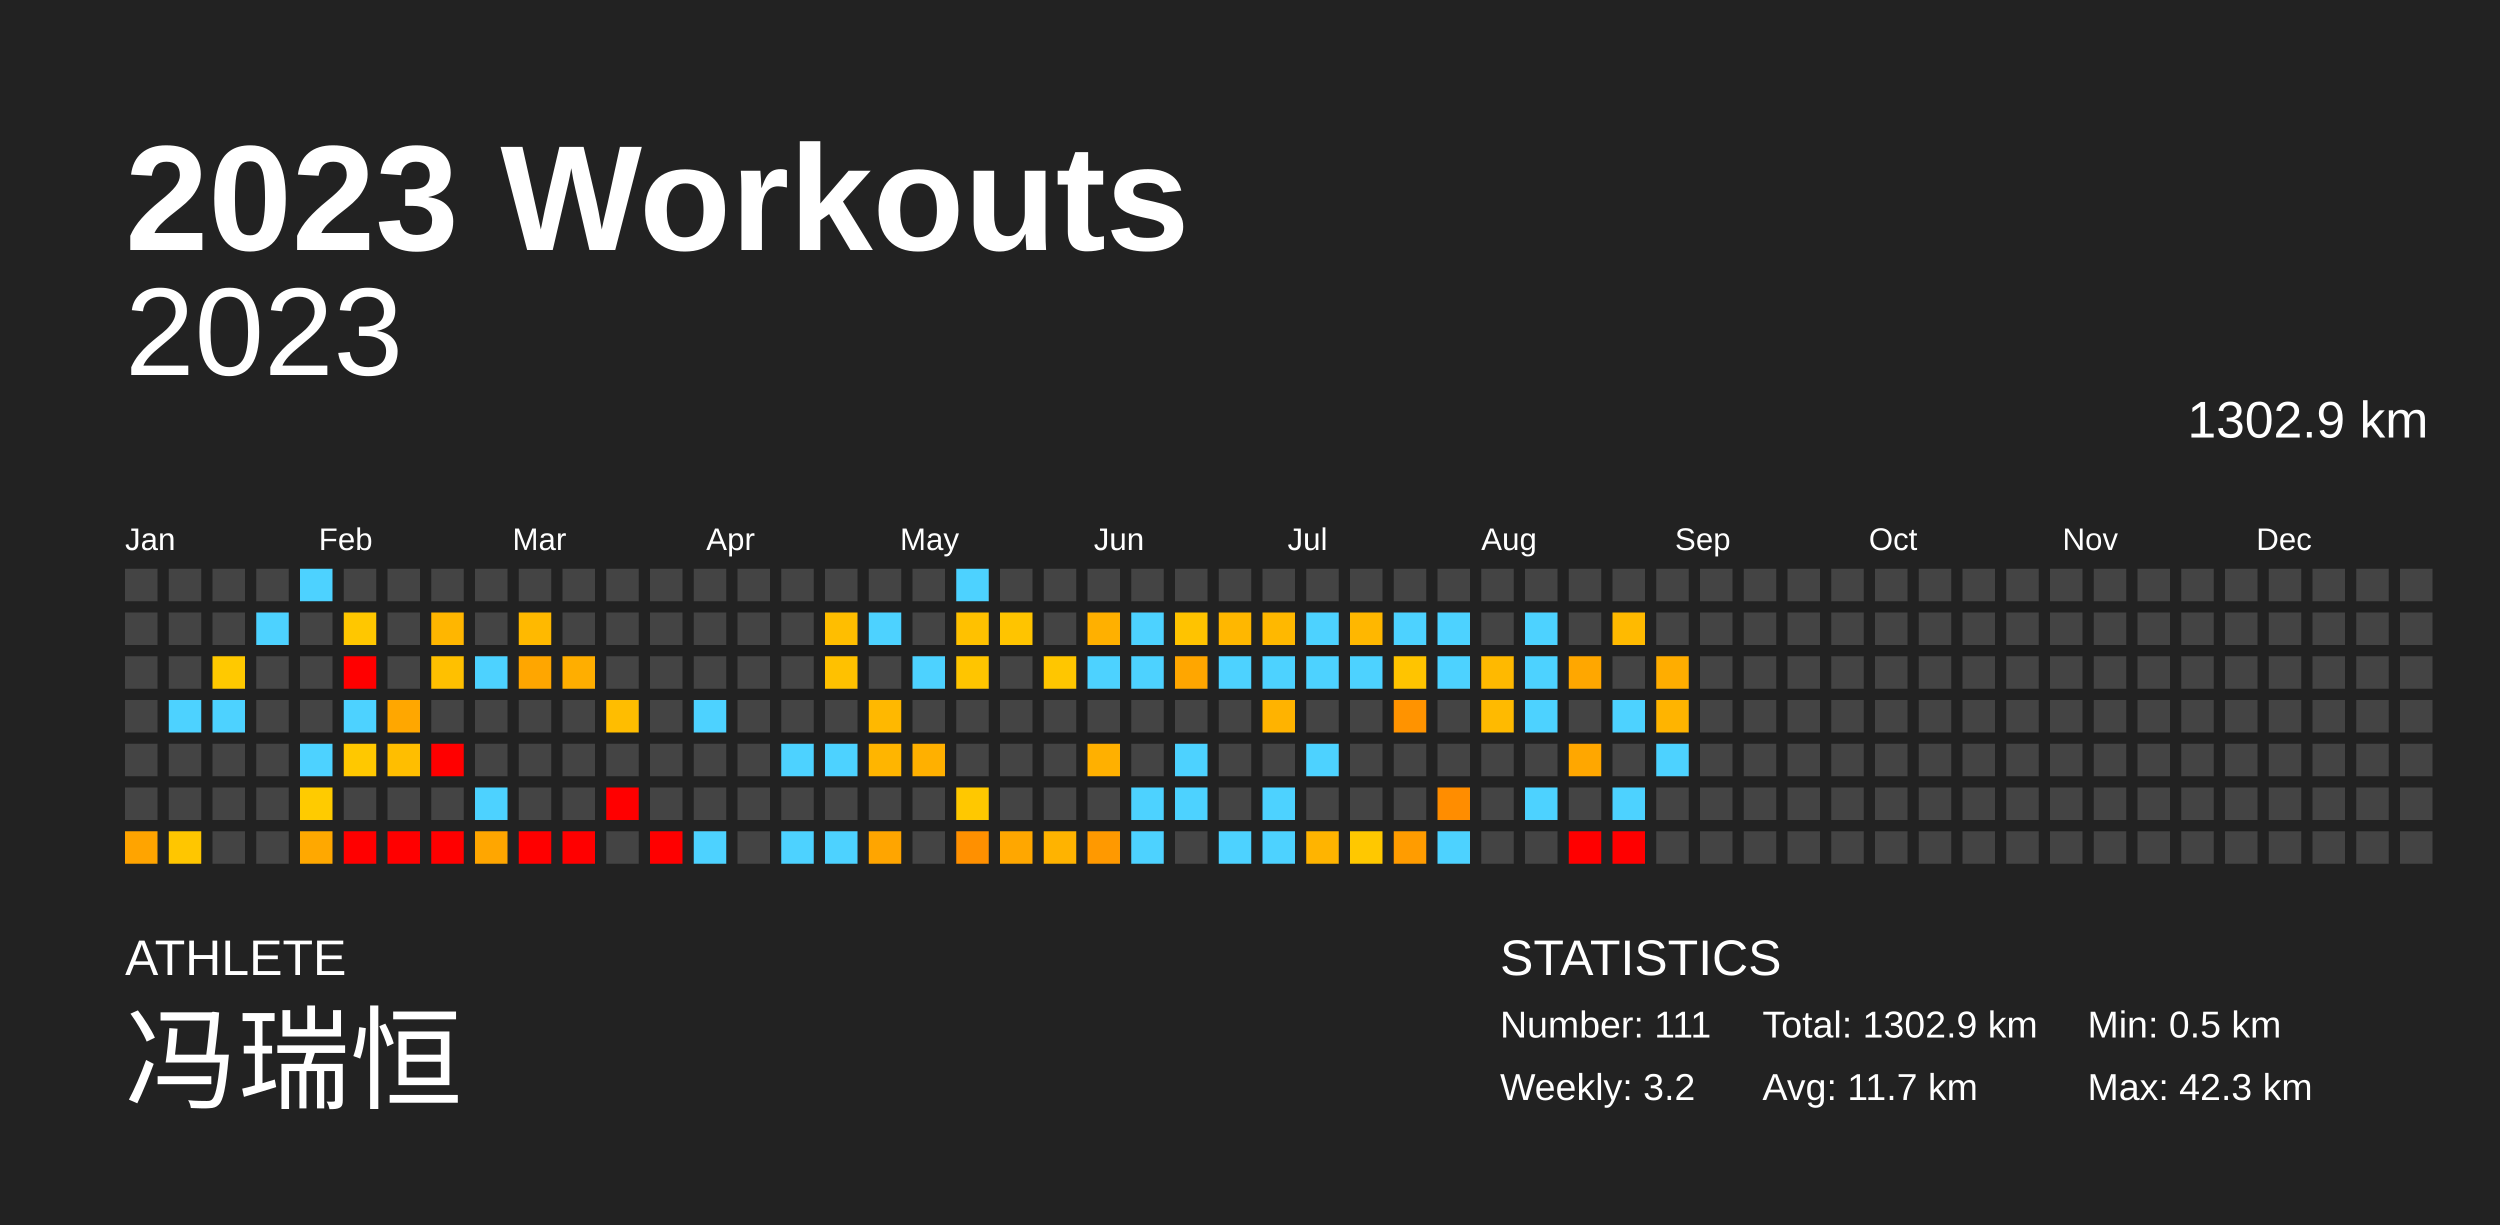
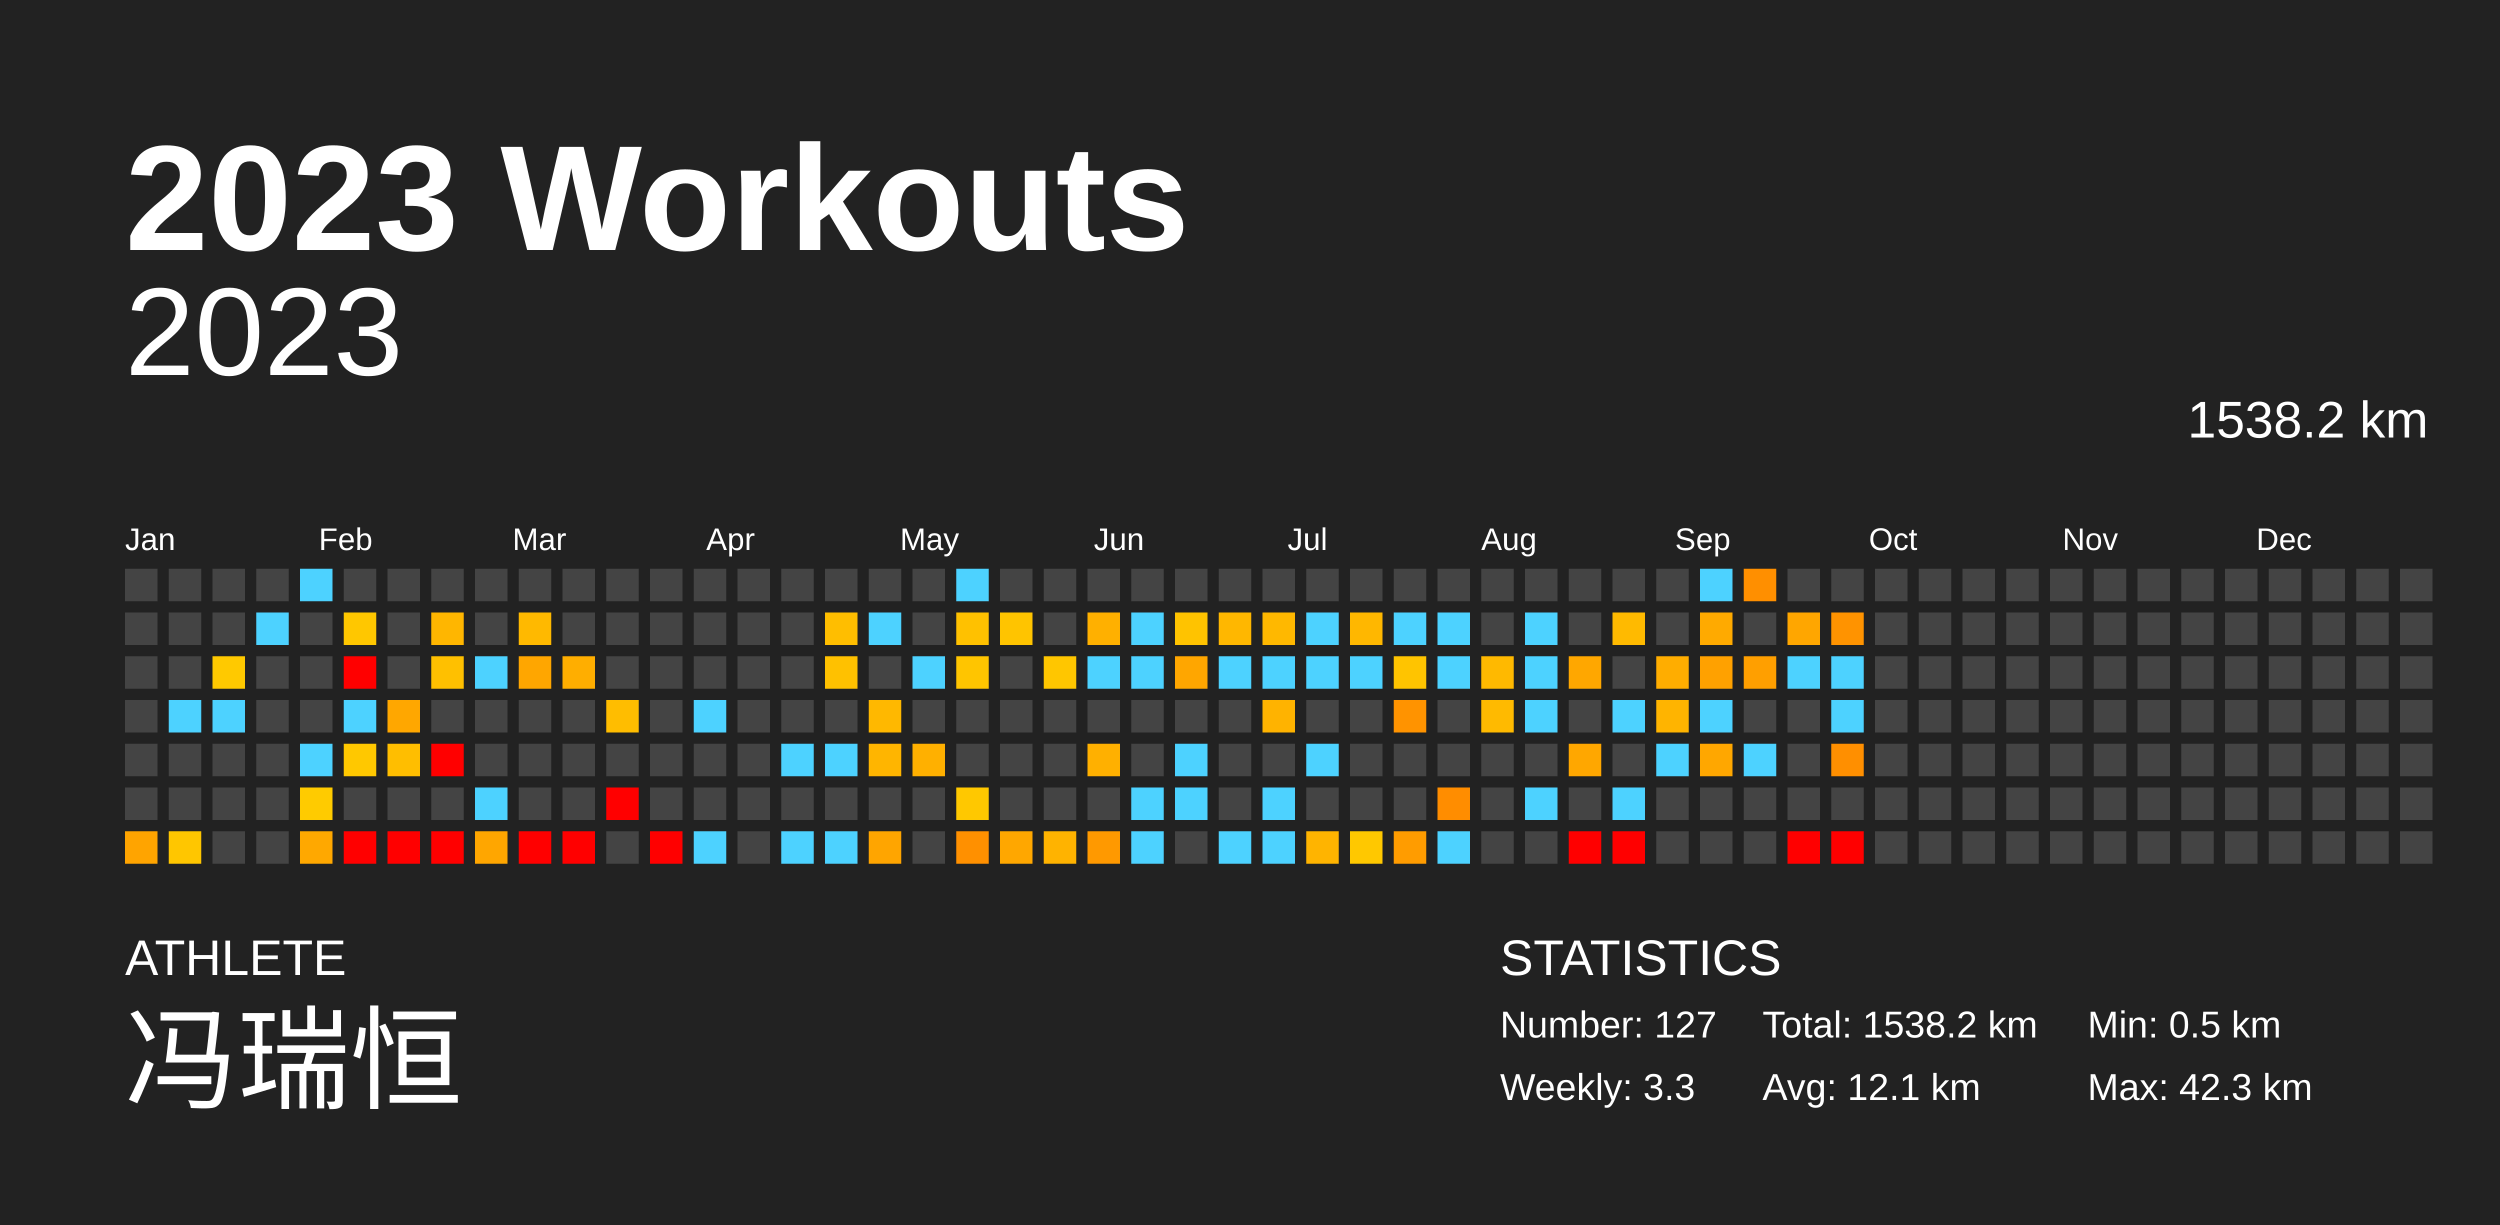
<svg xmlns="http://www.w3.org/2000/svg" baseProfile="full" height="98mm" version="1.1" viewBox="0,0,200,98" width="200mm">
  <defs />
  <rect fill="#222222" height="98" width="200" x="0" y="0" />
  <text fill="#FFFFFF" style="font-size:12px; font-family:Arial; font-weight:bold;" x="10" y="20">2023 Workouts</text>
  <text fill="#FFFFFF" style="font-size:4px; font-family:Arial" x="10" y="78">ATHLETE</text>
  <text fill="#FFFFFF" style="font-size:9px; font-family:Arial" x="10" y="88">冯瑞恒</text>
  <text fill="#FFFFFF" style="font-size:4px; font-family:Arial" x="120" y="78">STATISTICS</text>
-   <text fill="#FFFFFF" style="font-size:3px; font-family:Arial" x="120" y="83">Number: 111</text>
-   <text fill="#FFFFFF" style="font-size:3px; font-family:Arial" x="120" y="88">Weekly: 3.2</text>
-   <text fill="#FFFFFF" style="font-size:3px; font-family:Arial" x="141" y="83">Total: 1302.9 km</text>
-   <text fill="#FFFFFF" style="font-size:3px; font-family:Arial" x="141" y="88">Avg: 11.7 km</text>
+   <text fill="#FFFFFF" style="font-size:3px; font-family:Arial" x="120" y="83">Number: 127</text>
+   <text fill="#FFFFFF" style="font-size:3px; font-family:Arial" x="120" y="88">Weekly: 3.3</text>
+   <text fill="#FFFFFF" style="font-size:3px; font-family:Arial" x="141" y="83">Total: 1538.2 km</text>
+   <text fill="#FFFFFF" style="font-size:3px; font-family:Arial" x="141" y="88">Avg: 12.1 km</text>
  <text fill="#FFFFFF" style="font-size:3px; font-family:Arial" x="167" y="83">Min: 0.5 km</text>
  <text fill="#FFFFFF" style="font-size:3px; font-family:Arial" x="167" y="88">Max: 42.3 km</text>
  <text alignment-baseline="hanging" fill="#FFFFFF" style="font-size:10.0px; font-family:Arial;" x="10" y="30">2023</text>
-   <text alignment-baseline="hanging" fill="#FFFFFF" style="font-size:4.125px; font-family:Arial;" x="175" y="35">1302.9 km</text>
+   <text alignment-baseline="hanging" fill="#FFFFFF" style="font-size:4.125px; font-family:Arial;" x="175" y="35">1538.2 km</text>
  <text fill="#FFFFFF" style="font-size:2.5px; font-family:Arial" x="10.0" y="44">Jan</text>
  <text fill="#FFFFFF" style="font-size:2.5px; font-family:Arial" x="25.5" y="44">Feb</text>
  <text fill="#FFFFFF" style="font-size:2.5px; font-family:Arial" x="41.0" y="44">Mar</text>
  <text fill="#FFFFFF" style="font-size:2.5px; font-family:Arial" x="56.5" y="44">Apr</text>
  <text fill="#FFFFFF" style="font-size:2.5px; font-family:Arial" x="72.0" y="44">May</text>
  <text fill="#FFFFFF" style="font-size:2.5px; font-family:Arial" x="87.5" y="44">Jun</text>
  <text fill="#FFFFFF" style="font-size:2.5px; font-family:Arial" x="103.0" y="44">Jul</text>
  <text fill="#FFFFFF" style="font-size:2.5px; font-family:Arial" x="118.5" y="44">Aug</text>
  <text fill="#FFFFFF" style="font-size:2.5px; font-family:Arial" x="134.0" y="44">Sep</text>
  <text fill="#FFFFFF" style="font-size:2.5px; font-family:Arial" x="149.5" y="44">Oct</text>
  <text fill="#FFFFFF" style="font-size:2.5px; font-family:Arial" x="165.0" y="44">Nov</text>
  <text fill="#FFFFFF" style="font-size:2.5px; font-family:Arial" x="180.5" y="44">Dec</text>
  <rect fill="#444444" height="2.6" width="2.6" x="10.0" y="45.5" />
  <rect fill="#444444" height="2.6" width="2.6" x="10.0" y="49.0" />
  <rect fill="#444444" height="2.6" width="2.6" x="10.0" y="52.5" />
  <rect fill="#444444" height="2.6" width="2.6" x="10.0" y="56.0" />
  <rect fill="#444444" height="2.6" width="2.6" x="10.0" y="59.5" />
  <rect fill="#444444" height="2.6" width="2.6" x="10.0" y="63.0" />
  <rect fill="#ffa400" height="2.6" width="2.6" x="10.0" y="66.5" />
  <rect fill="#444444" height="2.6" width="2.6" x="13.5" y="45.5" />
  <rect fill="#444444" height="2.6" width="2.6" x="13.5" y="49.0" />
  <rect fill="#444444" height="2.6" width="2.6" x="13.5" y="52.5" />
  <rect fill="#4dd2ff" height="2.6" width="2.6" x="13.5" y="56.0" />
  <rect fill="#444444" height="2.6" width="2.6" x="13.5" y="59.5" />
  <rect fill="#444444" height="2.6" width="2.6" x="13.5" y="63.0" />
  <rect fill="#ffc600" height="2.6" width="2.6" x="13.5" y="66.5" />
  <rect fill="#444444" height="2.6" width="2.6" x="17.0" y="45.5" />
  <rect fill="#444444" height="2.6" width="2.6" x="17.0" y="49.0" />
  <rect fill="#ffc900" height="2.6" width="2.6" x="17.0" y="52.5" />
  <rect fill="#4dd2ff" height="2.6" width="2.6" x="17.0" y="56.0" />
  <rect fill="#444444" height="2.6" width="2.6" x="17.0" y="59.5" />
  <rect fill="#444444" height="2.6" width="2.6" x="17.0" y="63.0" />
  <rect fill="#444444" height="2.6" width="2.6" x="17.0" y="66.5" />
  <rect fill="#444444" height="2.6" width="2.6" x="20.5" y="45.5" />
  <rect fill="#4dd2ff" height="2.6" width="2.6" x="20.5" y="49.0" />
  <rect fill="#444444" height="2.6" width="2.6" x="20.5" y="52.5" />
  <rect fill="#444444" height="2.6" width="2.6" x="20.5" y="56.0" />
  <rect fill="#444444" height="2.6" width="2.6" x="20.5" y="59.5" />
  <rect fill="#444444" height="2.6" width="2.6" x="20.5" y="63.0" />
  <rect fill="#444444" height="2.6" width="2.6" x="20.5" y="66.5" />
  <rect fill="#4dd2ff" height="2.6" width="2.6" x="24.0" y="45.5" />
  <rect fill="#444444" height="2.6" width="2.6" x="24.0" y="49.0" />
  <rect fill="#444444" height="2.6" width="2.6" x="24.0" y="52.5" />
  <rect fill="#444444" height="2.6" width="2.6" x="24.0" y="56.0" />
  <rect fill="#4dd2ff" height="2.6" width="2.6" x="24.0" y="59.5" />
  <rect fill="#ffcb00" height="2.6" width="2.6" x="24.0" y="63.0" />
  <rect fill="#ffa800" height="2.6" width="2.6" x="24.0" y="66.5" />
  <rect fill="#444444" height="2.6" width="2.6" x="27.5" y="45.5" />
  <rect fill="#ffc700" height="2.6" width="2.6" x="27.5" y="49.0" />
  <rect fill="red" height="2.6" width="2.6" x="27.5" y="52.5" />
  <rect fill="#4dd2ff" height="2.6" width="2.6" x="27.5" y="56.0" />
  <rect fill="#ffc800" height="2.6" width="2.6" x="27.5" y="59.5" />
  <rect fill="#444444" height="2.6" width="2.6" x="27.5" y="63.0" />
  <rect fill="red" height="2.6" width="2.6" x="27.5" y="66.5" />
  <rect fill="#444444" height="2.6" width="2.6" x="31.0" y="45.5" />
  <rect fill="#444444" height="2.6" width="2.6" x="31.0" y="49.0" />
  <rect fill="#444444" height="2.6" width="2.6" x="31.0" y="52.5" />
  <rect fill="#ffa700" height="2.6" width="2.6" x="31.0" y="56.0" />
  <rect fill="#ffbe00" height="2.6" width="2.6" x="31.0" y="59.5" />
  <rect fill="#444444" height="2.6" width="2.6" x="31.0" y="63.0" />
  <rect fill="red" height="2.6" width="2.6" x="31.0" y="66.5" />
  <rect fill="#444444" height="2.6" width="2.6" x="34.5" y="45.5" />
  <rect fill="#ffb600" height="2.6" width="2.6" x="34.5" y="49.0" />
  <rect fill="#ffc000" height="2.6" width="2.6" x="34.5" y="52.5" />
  <rect fill="#444444" height="2.6" width="2.6" x="34.5" y="56.0" />
  <rect fill="red" height="2.6" width="2.6" x="34.5" y="59.5" />
  <rect fill="#444444" height="2.6" width="2.6" x="34.5" y="63.0" />
  <rect fill="red" height="2.6" width="2.6" x="34.5" y="66.5" />
  <rect fill="#444444" height="2.6" width="2.6" x="38.0" y="45.5" />
  <rect fill="#444444" height="2.6" width="2.6" x="38.0" y="49.0" />
  <rect fill="#4dd2ff" height="2.6" width="2.6" x="38.0" y="52.5" />
  <rect fill="#444444" height="2.6" width="2.6" x="38.0" y="56.0" />
  <rect fill="#444444" height="2.6" width="2.6" x="38.0" y="59.5" />
  <rect fill="#4dd2ff" height="2.6" width="2.6" x="38.0" y="63.0" />
  <rect fill="#ffa600" height="2.6" width="2.6" x="38.0" y="66.5" />
  <rect fill="#444444" height="2.6" width="2.6" x="41.5" y="45.5" />
  <rect fill="#ffb900" height="2.6" width="2.6" x="41.5" y="49.0" />
  <rect fill="#ffa600" height="2.6" width="2.6" x="41.5" y="52.5" />
  <rect fill="#444444" height="2.6" width="2.6" x="41.5" y="56.0" />
  <rect fill="#444444" height="2.6" width="2.6" x="41.5" y="59.5" />
  <rect fill="#444444" height="2.6" width="2.6" x="41.5" y="63.0" />
  <rect fill="red" height="2.6" width="2.6" x="41.5" y="66.5" />
  <rect fill="#444444" height="2.6" width="2.6" x="45.0" y="45.5" />
  <rect fill="#444444" height="2.6" width="2.6" x="45.0" y="49.0" />
  <rect fill="#ffae00" height="2.6" width="2.6" x="45.0" y="52.5" />
  <rect fill="#444444" height="2.6" width="2.6" x="45.0" y="56.0" />
  <rect fill="#444444" height="2.6" width="2.6" x="45.0" y="59.5" />
  <rect fill="#444444" height="2.6" width="2.6" x="45.0" y="63.0" />
  <rect fill="red" height="2.6" width="2.6" x="45.0" y="66.5" />
  <rect fill="#444444" height="2.6" width="2.6" x="48.5" y="45.5" />
  <rect fill="#444444" height="2.6" width="2.6" x="48.5" y="49.0" />
  <rect fill="#444444" height="2.6" width="2.6" x="48.5" y="52.5" />
  <rect fill="#ffbd00" height="2.6" width="2.6" x="48.5" y="56.0" />
  <rect fill="#444444" height="2.6" width="2.6" x="48.5" y="59.5" />
  <rect fill="red" height="2.6" width="2.6" x="48.5" y="63.0" />
  <rect fill="#444444" height="2.6" width="2.6" x="48.5" y="66.5" />
  <rect fill="#444444" height="2.6" width="2.6" x="52.0" y="45.5" />
  <rect fill="#444444" height="2.6" width="2.6" x="52.0" y="49.0" />
  <rect fill="#444444" height="2.6" width="2.6" x="52.0" y="52.5" />
  <rect fill="#444444" height="2.6" width="2.6" x="52.0" y="56.0" />
  <rect fill="#444444" height="2.6" width="2.6" x="52.0" y="59.5" />
  <rect fill="#444444" height="2.6" width="2.6" x="52.0" y="63.0" />
  <rect fill="red" height="2.6" width="2.6" x="52.0" y="66.5" />
  <rect fill="#444444" height="2.6" width="2.6" x="55.5" y="45.5" />
  <rect fill="#444444" height="2.6" width="2.6" x="55.5" y="49.0" />
  <rect fill="#444444" height="2.6" width="2.6" x="55.5" y="52.5" />
  <rect fill="#4dd2ff" height="2.6" width="2.6" x="55.5" y="56.0" />
  <rect fill="#444444" height="2.6" width="2.6" x="55.5" y="59.5" />
  <rect fill="#444444" height="2.6" width="2.6" x="55.5" y="63.0" />
  <rect fill="#4dd2ff" height="2.6" width="2.6" x="55.5" y="66.5" />
  <rect fill="#444444" height="2.6" width="2.6" x="59.0" y="45.5" />
  <rect fill="#444444" height="2.6" width="2.6" x="59.0" y="49.0" />
  <rect fill="#444444" height="2.6" width="2.6" x="59.0" y="52.5" />
  <rect fill="#444444" height="2.6" width="2.6" x="59.0" y="56.0" />
  <rect fill="#444444" height="2.6" width="2.6" x="59.0" y="59.5" />
  <rect fill="#444444" height="2.6" width="2.6" x="59.0" y="63.0" />
  <rect fill="#444444" height="2.6" width="2.6" x="59.0" y="66.5" />
  <rect fill="#444444" height="2.6" width="2.6" x="62.5" y="45.5" />
  <rect fill="#444444" height="2.6" width="2.6" x="62.5" y="49.0" />
  <rect fill="#444444" height="2.6" width="2.6" x="62.5" y="52.5" />
  <rect fill="#444444" height="2.6" width="2.6" x="62.5" y="56.0" />
  <rect fill="#4dd2ff" height="2.6" width="2.6" x="62.5" y="59.5" />
  <rect fill="#444444" height="2.6" width="2.6" x="62.5" y="63.0" />
  <rect fill="#4dd2ff" height="2.6" width="2.6" x="62.5" y="66.5" />
  <rect fill="#444444" height="2.6" width="2.6" x="66.0" y="45.5" />
  <rect fill="#ffbe00" height="2.6" width="2.6" x="66.0" y="49.0" />
  <rect fill="#ffc100" height="2.6" width="2.6" x="66.0" y="52.5" />
  <rect fill="#444444" height="2.6" width="2.6" x="66.0" y="56.0" />
  <rect fill="#4dd2ff" height="2.6" width="2.6" x="66.0" y="59.5" />
  <rect fill="#444444" height="2.6" width="2.6" x="66.0" y="63.0" />
  <rect fill="#4dd2ff" height="2.6" width="2.6" x="66.0" y="66.5" />
  <rect fill="#444444" height="2.6" width="2.6" x="69.5" y="45.5" />
  <rect fill="#4dd2ff" height="2.6" width="2.6" x="69.5" y="49.0" />
  <rect fill="#444444" height="2.6" width="2.6" x="69.5" y="52.5" />
  <rect fill="#ffb800" height="2.6" width="2.6" x="69.5" y="56.0" />
  <rect fill="#ffb500" height="2.6" width="2.6" x="69.5" y="59.5" />
  <rect fill="#444444" height="2.6" width="2.6" x="69.5" y="63.0" />
  <rect fill="#ffa500" height="2.6" width="2.6" x="69.5" y="66.5" />
  <rect fill="#444444" height="2.6" width="2.6" x="73.0" y="45.5" />
  <rect fill="#444444" height="2.6" width="2.6" x="73.0" y="49.0" />
  <rect fill="#4dd2ff" height="2.6" width="2.6" x="73.0" y="52.5" />
  <rect fill="#444444" height="2.6" width="2.6" x="73.0" y="56.0" />
  <rect fill="#ffb000" height="2.6" width="2.6" x="73.0" y="59.5" />
  <rect fill="#444444" height="2.6" width="2.6" x="73.0" y="63.0" />
  <rect fill="#444444" height="2.6" width="2.6" x="73.0" y="66.5" />
  <rect fill="#4dd2ff" height="2.6" width="2.6" x="76.5" y="45.5" />
  <rect fill="#ffc100" height="2.6" width="2.6" x="76.5" y="49.0" />
  <rect fill="#ffc500" height="2.6" width="2.6" x="76.5" y="52.5" />
  <rect fill="#444444" height="2.6" width="2.6" x="76.5" y="56.0" />
  <rect fill="#444444" height="2.6" width="2.6" x="76.5" y="59.5" />
  <rect fill="#ffc800" height="2.6" width="2.6" x="76.5" y="63.0" />
  <rect fill="#ff9000" height="2.6" width="2.6" x="76.5" y="66.5" />
  <rect fill="#444444" height="2.6" width="2.6" x="80.0" y="45.5" />
  <rect fill="#ffc400" height="2.6" width="2.6" x="80.0" y="49.0" />
  <rect fill="#444444" height="2.6" width="2.6" x="80.0" y="52.5" />
  <rect fill="#444444" height="2.6" width="2.6" x="80.0" y="56.0" />
  <rect fill="#444444" height="2.6" width="2.6" x="80.0" y="59.5" />
  <rect fill="#444444" height="2.6" width="2.6" x="80.0" y="63.0" />
  <rect fill="#ffa700" height="2.6" width="2.6" x="80.0" y="66.5" />
  <rect fill="#444444" height="2.6" width="2.6" x="83.5" y="45.5" />
  <rect fill="#444444" height="2.6" width="2.6" x="83.5" y="49.0" />
  <rect fill="#ffc600" height="2.6" width="2.6" x="83.5" y="52.5" />
  <rect fill="#444444" height="2.6" width="2.6" x="83.5" y="56.0" />
  <rect fill="#444444" height="2.6" width="2.6" x="83.5" y="59.5" />
  <rect fill="#444444" height="2.6" width="2.6" x="83.5" y="63.0" />
  <rect fill="#ffb300" height="2.6" width="2.6" x="83.5" y="66.5" />
  <rect fill="#444444" height="2.6" width="2.6" x="87.0" y="45.5" />
  <rect fill="#ffb000" height="2.6" width="2.6" x="87.0" y="49.0" />
  <rect fill="#4dd2ff" height="2.6" width="2.6" x="87.0" y="52.5" />
  <rect fill="#444444" height="2.6" width="2.6" x="87.0" y="56.0" />
  <rect fill="#ffb000" height="2.6" width="2.6" x="87.0" y="59.5" />
  <rect fill="#444444" height="2.6" width="2.6" x="87.0" y="63.0" />
  <rect fill="#ff9900" height="2.6" width="2.6" x="87.0" y="66.5" />
  <rect fill="#444444" height="2.6" width="2.6" x="90.5" y="45.5" />
  <rect fill="#4dd2ff" height="2.6" width="2.6" x="90.5" y="49.0" />
  <rect fill="#4dd2ff" height="2.6" width="2.6" x="90.5" y="52.5" />
  <rect fill="#444444" height="2.6" width="2.6" x="90.5" y="56.0" />
  <rect fill="#444444" height="2.6" width="2.6" x="90.5" y="59.5" />
  <rect fill="#4dd2ff" height="2.6" width="2.6" x="90.5" y="63.0" />
  <rect fill="#4dd2ff" height="2.6" width="2.6" x="90.5" y="66.5" />
  <rect fill="#444444" height="2.6" width="2.6" x="94.0" y="45.5" />
  <rect fill="#ffc300" height="2.6" width="2.6" x="94.0" y="49.0" />
  <rect fill="#ffa600" height="2.6" width="2.6" x="94.0" y="52.5" />
  <rect fill="#444444" height="2.6" width="2.6" x="94.0" y="56.0" />
  <rect fill="#4dd2ff" height="2.6" width="2.6" x="94.0" y="59.5" />
  <rect fill="#4dd2ff" height="2.6" width="2.6" x="94.0" y="63.0" />
  <rect fill="#444444" height="2.6" width="2.6" x="94.0" y="66.5" />
  <rect fill="#444444" height="2.6" width="2.6" x="97.5" y="45.5" />
  <rect fill="#ffb700" height="2.6" width="2.6" x="97.5" y="49.0" />
  <rect fill="#4dd2ff" height="2.6" width="2.6" x="97.5" y="52.5" />
  <rect fill="#444444" height="2.6" width="2.6" x="97.5" y="56.0" />
  <rect fill="#444444" height="2.6" width="2.6" x="97.5" y="59.5" />
  <rect fill="#444444" height="2.6" width="2.6" x="97.5" y="63.0" />
  <rect fill="#4dd2ff" height="2.6" width="2.6" x="97.5" y="66.5" />
  <rect fill="#444444" height="2.6" width="2.6" x="101.0" y="45.5" />
  <rect fill="#ffb800" height="2.6" width="2.6" x="101.0" y="49.0" />
  <rect fill="#4dd2ff" height="2.6" width="2.6" x="101.0" y="52.5" />
  <rect fill="#ffb300" height="2.6" width="2.6" x="101.0" y="56.0" />
  <rect fill="#444444" height="2.6" width="2.6" x="101.0" y="59.5" />
  <rect fill="#4dd2ff" height="2.6" width="2.6" x="101.0" y="63.0" />
  <rect fill="#4dd2ff" height="2.6" width="2.6" x="101.0" y="66.5" />
  <rect fill="#444444" height="2.6" width="2.6" x="104.5" y="45.5" />
  <rect fill="#4dd2ff" height="2.6" width="2.6" x="104.5" y="49.0" />
  <rect fill="#4dd2ff" height="2.6" width="2.6" x="104.5" y="52.5" />
  <rect fill="#444444" height="2.6" width="2.6" x="104.5" y="56.0" />
  <rect fill="#4dd2ff" height="2.6" width="2.6" x="104.5" y="59.5" />
  <rect fill="#444444" height="2.6" width="2.6" x="104.5" y="63.0" />
  <rect fill="#ffb400" height="2.6" width="2.6" x="104.5" y="66.5" />
  <rect fill="#444444" height="2.6" width="2.6" x="108.0" y="45.5" />
  <rect fill="#ffb700" height="2.6" width="2.6" x="108.0" y="49.0" />
  <rect fill="#4dd2ff" height="2.6" width="2.6" x="108.0" y="52.5" />
  <rect fill="#444444" height="2.6" width="2.6" x="108.0" y="56.0" />
  <rect fill="#444444" height="2.6" width="2.6" x="108.0" y="59.5" />
  <rect fill="#444444" height="2.6" width="2.6" x="108.0" y="63.0" />
  <rect fill="#ffc800" height="2.6" width="2.6" x="108.0" y="66.5" />
  <rect fill="#444444" height="2.6" width="2.6" x="111.5" y="45.5" />
  <rect fill="#4dd2ff" height="2.6" width="2.6" x="111.5" y="49.0" />
  <rect fill="#ffc400" height="2.6" width="2.6" x="111.5" y="52.5" />
  <rect fill="#ff9300" height="2.6" width="2.6" x="111.5" y="56.0" />
  <rect fill="#444444" height="2.6" width="2.6" x="111.5" y="59.5" />
  <rect fill="#444444" height="2.6" width="2.6" x="111.5" y="63.0" />
  <rect fill="#ff9c00" height="2.6" width="2.6" x="111.5" y="66.5" />
  <rect fill="#444444" height="2.6" width="2.6" x="115.0" y="45.5" />
  <rect fill="#4dd2ff" height="2.6" width="2.6" x="115.0" y="49.0" />
  <rect fill="#4dd2ff" height="2.6" width="2.6" x="115.0" y="52.5" />
  <rect fill="#444444" height="2.6" width="2.6" x="115.0" y="56.0" />
  <rect fill="#444444" height="2.6" width="2.6" x="115.0" y="59.5" />
  <rect fill="#ff8d00" height="2.6" width="2.6" x="115.0" y="63.0" />
  <rect fill="#4dd2ff" height="2.6" width="2.6" x="115.0" y="66.5" />
  <rect fill="#444444" height="2.6" width="2.6" x="118.5" y="45.5" />
  <rect fill="#444444" height="2.6" width="2.6" x="118.5" y="49.0" />
  <rect fill="#ffb900" height="2.6" width="2.6" x="118.5" y="52.5" />
  <rect fill="#ffba00" height="2.6" width="2.6" x="118.5" y="56.0" />
  <rect fill="#444444" height="2.6" width="2.6" x="118.5" y="59.5" />
  <rect fill="#444444" height="2.6" width="2.6" x="118.5" y="63.0" />
  <rect fill="#444444" height="2.6" width="2.6" x="118.5" y="66.5" />
  <rect fill="#444444" height="2.6" width="2.6" x="122.0" y="45.5" />
  <rect fill="#4dd2ff" height="2.6" width="2.6" x="122.0" y="49.0" />
  <rect fill="#4dd2ff" height="2.6" width="2.6" x="122.0" y="52.5" />
  <rect fill="#4dd2ff" height="2.6" width="2.6" x="122.0" y="56.0" />
  <rect fill="#444444" height="2.6" width="2.6" x="122.0" y="59.5" />
  <rect fill="#4dd2ff" height="2.6" width="2.6" x="122.0" y="63.0" />
  <rect fill="#444444" height="2.6" width="2.6" x="122.0" y="66.5" />
  <rect fill="#444444" height="2.6" width="2.6" x="125.5" y="45.5" />
  <rect fill="#444444" height="2.6" width="2.6" x="125.5" y="49.0" />
  <rect fill="#ffa700" height="2.6" width="2.6" x="125.5" y="52.5" />
  <rect fill="#444444" height="2.6" width="2.6" x="125.5" y="56.0" />
  <rect fill="#ffa700" height="2.6" width="2.6" x="125.5" y="59.5" />
  <rect fill="#444444" height="2.6" width="2.6" x="125.5" y="63.0" />
  <rect fill="red" height="2.6" width="2.6" x="125.5" y="66.5" />
  <rect fill="#444444" height="2.6" width="2.6" x="129.0" y="45.5" />
  <rect fill="#ffba00" height="2.6" width="2.6" x="129.0" y="49.0" />
  <rect fill="#444444" height="2.6" width="2.6" x="129.0" y="52.5" />
  <rect fill="#4dd2ff" height="2.6" width="2.6" x="129.0" y="56.0" />
  <rect fill="#444444" height="2.6" width="2.6" x="129.0" y="59.5" />
  <rect fill="#4dd2ff" height="2.6" width="2.6" x="129.0" y="63.0" />
  <rect fill="red" height="2.6" width="2.6" x="129.0" y="66.5" />
  <rect fill="#444444" height="2.6" width="2.6" x="132.5" y="45.5" />
  <rect fill="#444444" height="2.6" width="2.6" x="132.5" y="49.0" />
  <rect fill="#ffad00" height="2.6" width="2.6" x="132.5" y="52.5" />
  <rect fill="#ffb400" height="2.6" width="2.6" x="132.5" y="56.0" />
  <rect fill="#4dd2ff" height="2.6" width="2.6" x="132.5" y="59.5" />
  <rect fill="#444444" height="2.6" width="2.6" x="132.5" y="63.0" />
  <rect fill="#444444" height="2.6" width="2.6" x="132.5" y="66.5" />
-   <rect fill="#444444" height="2.6" width="2.6" x="136.0" y="45.5" />
-   <rect fill="#444444" height="2.6" width="2.6" x="136.0" y="49.0" />
-   <rect fill="#444444" height="2.6" width="2.6" x="136.0" y="52.5" />
-   <rect fill="#444444" height="2.6" width="2.6" x="136.0" y="56.0" />
-   <rect fill="#444444" height="2.6" width="2.6" x="136.0" y="59.5" />
+   <rect fill="#4dd2ff" height="2.6" width="2.6" x="136.0" y="45.5" />
+   <rect fill="#ffaa00" height="2.6" width="2.6" x="136.0" y="49.0" />
+   <rect fill="#ffa100" height="2.6" width="2.6" x="136.0" y="52.5" />
+   <rect fill="#4dd2ff" height="2.6" width="2.6" x="136.0" y="56.0" />
+   <rect fill="#ffa700" height="2.6" width="2.6" x="136.0" y="59.5" />
  <rect fill="#444444" height="2.6" width="2.6" x="136.0" y="63.0" />
  <rect fill="#444444" height="2.6" width="2.6" x="136.0" y="66.5" />
-   <rect fill="#444444" height="2.6" width="2.6" x="139.5" y="45.5" />
+   <rect fill="#ff8f00" height="2.6" width="2.6" x="139.5" y="45.5" />
  <rect fill="#444444" height="2.6" width="2.6" x="139.5" y="49.0" />
-   <rect fill="#444444" height="2.6" width="2.6" x="139.5" y="52.5" />
+   <rect fill="#ff9f00" height="2.6" width="2.6" x="139.5" y="52.5" />
  <rect fill="#444444" height="2.6" width="2.6" x="139.5" y="56.0" />
-   <rect fill="#444444" height="2.6" width="2.6" x="139.5" y="59.5" />
+   <rect fill="#4dd2ff" height="2.6" width="2.6" x="139.5" y="59.5" />
  <rect fill="#444444" height="2.6" width="2.6" x="139.5" y="63.0" />
  <rect fill="#444444" height="2.6" width="2.6" x="139.5" y="66.5" />
  <rect fill="#444444" height="2.6" width="2.6" x="143.0" y="45.5" />
-   <rect fill="#444444" height="2.6" width="2.6" x="143.0" y="49.0" />
-   <rect fill="#444444" height="2.6" width="2.6" x="143.0" y="52.5" />
+   <rect fill="#ffa600" height="2.6" width="2.6" x="143.0" y="49.0" />
+   <rect fill="#4dd2ff" height="2.6" width="2.6" x="143.0" y="52.5" />
  <rect fill="#444444" height="2.6" width="2.6" x="143.0" y="56.0" />
  <rect fill="#444444" height="2.6" width="2.6" x="143.0" y="59.5" />
  <rect fill="#444444" height="2.6" width="2.6" x="143.0" y="63.0" />
-   <rect fill="#444444" height="2.6" width="2.6" x="143.0" y="66.5" />
+   <rect fill="red" height="2.6" width="2.6" x="143.0" y="66.5" />
  <rect fill="#444444" height="2.6" width="2.6" x="146.5" y="45.5" />
-   <rect fill="#444444" height="2.6" width="2.6" x="146.5" y="49.0" />
-   <rect fill="#444444" height="2.6" width="2.6" x="146.5" y="52.5" />
-   <rect fill="#444444" height="2.6" width="2.6" x="146.5" y="56.0" />
-   <rect fill="#444444" height="2.6" width="2.6" x="146.5" y="59.5" />
+   <rect fill="#ff9300" height="2.6" width="2.6" x="146.5" y="49.0" />
+   <rect fill="#4dd2ff" height="2.6" width="2.6" x="146.5" y="52.5" />
+   <rect fill="#4dd2ff" height="2.6" width="2.6" x="146.5" y="56.0" />
+   <rect fill="#ff8f00" height="2.6" width="2.6" x="146.5" y="59.5" />
  <rect fill="#444444" height="2.6" width="2.6" x="146.5" y="63.0" />
-   <rect fill="#444444" height="2.6" width="2.6" x="146.5" y="66.5" />
+   <rect fill="red" height="2.6" width="2.6" x="146.5" y="66.5" />
  <rect fill="#444444" height="2.6" width="2.6" x="150.0" y="45.5" />
  <rect fill="#444444" height="2.6" width="2.6" x="150.0" y="49.0" />
  <rect fill="#444444" height="2.6" width="2.6" x="150.0" y="52.5" />
  <rect fill="#444444" height="2.6" width="2.6" x="150.0" y="56.0" />
  <rect fill="#444444" height="2.6" width="2.6" x="150.0" y="59.5" />
  <rect fill="#444444" height="2.6" width="2.6" x="150.0" y="63.0" />
  <rect fill="#444444" height="2.6" width="2.6" x="150.0" y="66.5" />
  <rect fill="#444444" height="2.6" width="2.6" x="153.5" y="45.5" />
  <rect fill="#444444" height="2.6" width="2.6" x="153.5" y="49.0" />
  <rect fill="#444444" height="2.6" width="2.6" x="153.5" y="52.5" />
  <rect fill="#444444" height="2.6" width="2.6" x="153.5" y="56.0" />
  <rect fill="#444444" height="2.6" width="2.6" x="153.5" y="59.5" />
  <rect fill="#444444" height="2.6" width="2.6" x="153.5" y="63.0" />
  <rect fill="#444444" height="2.6" width="2.6" x="153.5" y="66.5" />
  <rect fill="#444444" height="2.6" width="2.6" x="157.0" y="45.5" />
  <rect fill="#444444" height="2.6" width="2.6" x="157.0" y="49.0" />
  <rect fill="#444444" height="2.6" width="2.6" x="157.0" y="52.5" />
  <rect fill="#444444" height="2.6" width="2.6" x="157.0" y="56.0" />
  <rect fill="#444444" height="2.6" width="2.6" x="157.0" y="59.5" />
  <rect fill="#444444" height="2.6" width="2.6" x="157.0" y="63.0" />
  <rect fill="#444444" height="2.6" width="2.6" x="157.0" y="66.5" />
  <rect fill="#444444" height="2.6" width="2.6" x="160.5" y="45.5" />
  <rect fill="#444444" height="2.6" width="2.6" x="160.5" y="49.0" />
  <rect fill="#444444" height="2.6" width="2.6" x="160.5" y="52.5" />
  <rect fill="#444444" height="2.6" width="2.6" x="160.5" y="56.0" />
  <rect fill="#444444" height="2.6" width="2.6" x="160.5" y="59.5" />
  <rect fill="#444444" height="2.6" width="2.6" x="160.5" y="63.0" />
  <rect fill="#444444" height="2.6" width="2.6" x="160.5" y="66.5" />
  <rect fill="#444444" height="2.6" width="2.6" x="164.0" y="45.5" />
  <rect fill="#444444" height="2.6" width="2.6" x="164.0" y="49.0" />
  <rect fill="#444444" height="2.6" width="2.6" x="164.0" y="52.5" />
  <rect fill="#444444" height="2.6" width="2.6" x="164.0" y="56.0" />
  <rect fill="#444444" height="2.6" width="2.6" x="164.0" y="59.5" />
  <rect fill="#444444" height="2.6" width="2.6" x="164.0" y="63.0" />
  <rect fill="#444444" height="2.6" width="2.6" x="164.0" y="66.5" />
  <rect fill="#444444" height="2.6" width="2.6" x="167.5" y="45.5" />
  <rect fill="#444444" height="2.6" width="2.6" x="167.5" y="49.0" />
  <rect fill="#444444" height="2.6" width="2.6" x="167.5" y="52.5" />
  <rect fill="#444444" height="2.6" width="2.6" x="167.5" y="56.0" />
  <rect fill="#444444" height="2.6" width="2.6" x="167.5" y="59.5" />
  <rect fill="#444444" height="2.6" width="2.6" x="167.5" y="63.0" />
  <rect fill="#444444" height="2.6" width="2.6" x="167.5" y="66.5" />
  <rect fill="#444444" height="2.6" width="2.6" x="171.0" y="45.5" />
  <rect fill="#444444" height="2.6" width="2.6" x="171.0" y="49.0" />
  <rect fill="#444444" height="2.6" width="2.6" x="171.0" y="52.5" />
  <rect fill="#444444" height="2.6" width="2.6" x="171.0" y="56.0" />
  <rect fill="#444444" height="2.6" width="2.6" x="171.0" y="59.5" />
  <rect fill="#444444" height="2.6" width="2.6" x="171.0" y="63.0" />
  <rect fill="#444444" height="2.6" width="2.6" x="171.0" y="66.5" />
  <rect fill="#444444" height="2.6" width="2.6" x="174.5" y="45.5" />
  <rect fill="#444444" height="2.6" width="2.6" x="174.5" y="49.0" />
  <rect fill="#444444" height="2.6" width="2.6" x="174.5" y="52.5" />
  <rect fill="#444444" height="2.6" width="2.6" x="174.5" y="56.0" />
  <rect fill="#444444" height="2.6" width="2.6" x="174.5" y="59.5" />
  <rect fill="#444444" height="2.6" width="2.6" x="174.5" y="63.0" />
  <rect fill="#444444" height="2.6" width="2.6" x="174.5" y="66.5" />
  <rect fill="#444444" height="2.6" width="2.6" x="178.0" y="45.5" />
  <rect fill="#444444" height="2.6" width="2.6" x="178.0" y="49.0" />
  <rect fill="#444444" height="2.6" width="2.6" x="178.0" y="52.5" />
  <rect fill="#444444" height="2.6" width="2.6" x="178.0" y="56.0" />
  <rect fill="#444444" height="2.6" width="2.6" x="178.0" y="59.5" />
  <rect fill="#444444" height="2.6" width="2.6" x="178.0" y="63.0" />
  <rect fill="#444444" height="2.6" width="2.6" x="178.0" y="66.5" />
  <rect fill="#444444" height="2.6" width="2.6" x="181.5" y="45.5" />
  <rect fill="#444444" height="2.6" width="2.6" x="181.5" y="49.0" />
  <rect fill="#444444" height="2.6" width="2.6" x="181.5" y="52.5" />
  <rect fill="#444444" height="2.6" width="2.6" x="181.5" y="56.0" />
  <rect fill="#444444" height="2.6" width="2.6" x="181.5" y="59.5" />
  <rect fill="#444444" height="2.6" width="2.6" x="181.5" y="63.0" />
  <rect fill="#444444" height="2.6" width="2.6" x="181.5" y="66.5" />
  <rect fill="#444444" height="2.6" width="2.6" x="185.0" y="45.5" />
  <rect fill="#444444" height="2.6" width="2.6" x="185.0" y="49.0" />
  <rect fill="#444444" height="2.6" width="2.6" x="185.0" y="52.5" />
  <rect fill="#444444" height="2.6" width="2.6" x="185.0" y="56.0" />
  <rect fill="#444444" height="2.6" width="2.6" x="185.0" y="59.5" />
  <rect fill="#444444" height="2.6" width="2.6" x="185.0" y="63.0" />
  <rect fill="#444444" height="2.6" width="2.6" x="185.0" y="66.5" />
  <rect fill="#444444" height="2.6" width="2.6" x="188.5" y="45.5" />
  <rect fill="#444444" height="2.6" width="2.6" x="188.5" y="49.0" />
  <rect fill="#444444" height="2.6" width="2.6" x="188.5" y="52.5" />
  <rect fill="#444444" height="2.6" width="2.6" x="188.5" y="56.0" />
  <rect fill="#444444" height="2.6" width="2.6" x="188.5" y="59.5" />
  <rect fill="#444444" height="2.6" width="2.6" x="188.5" y="63.0" />
  <rect fill="#444444" height="2.6" width="2.6" x="188.5" y="66.5" />
  <rect fill="#444444" height="2.6" width="2.6" x="192.0" y="45.5" />
  <rect fill="#444444" height="2.6" width="2.6" x="192.0" y="49.0" />
  <rect fill="#444444" height="2.6" width="2.6" x="192.0" y="52.5" />
  <rect fill="#444444" height="2.6" width="2.6" x="192.0" y="56.0" />
  <rect fill="#444444" height="2.6" width="2.6" x="192.0" y="59.5" />
  <rect fill="#444444" height="2.6" width="2.6" x="192.0" y="63.0" />
  <rect fill="#444444" height="2.6" width="2.6" x="192.0" y="66.5" />
</svg>
